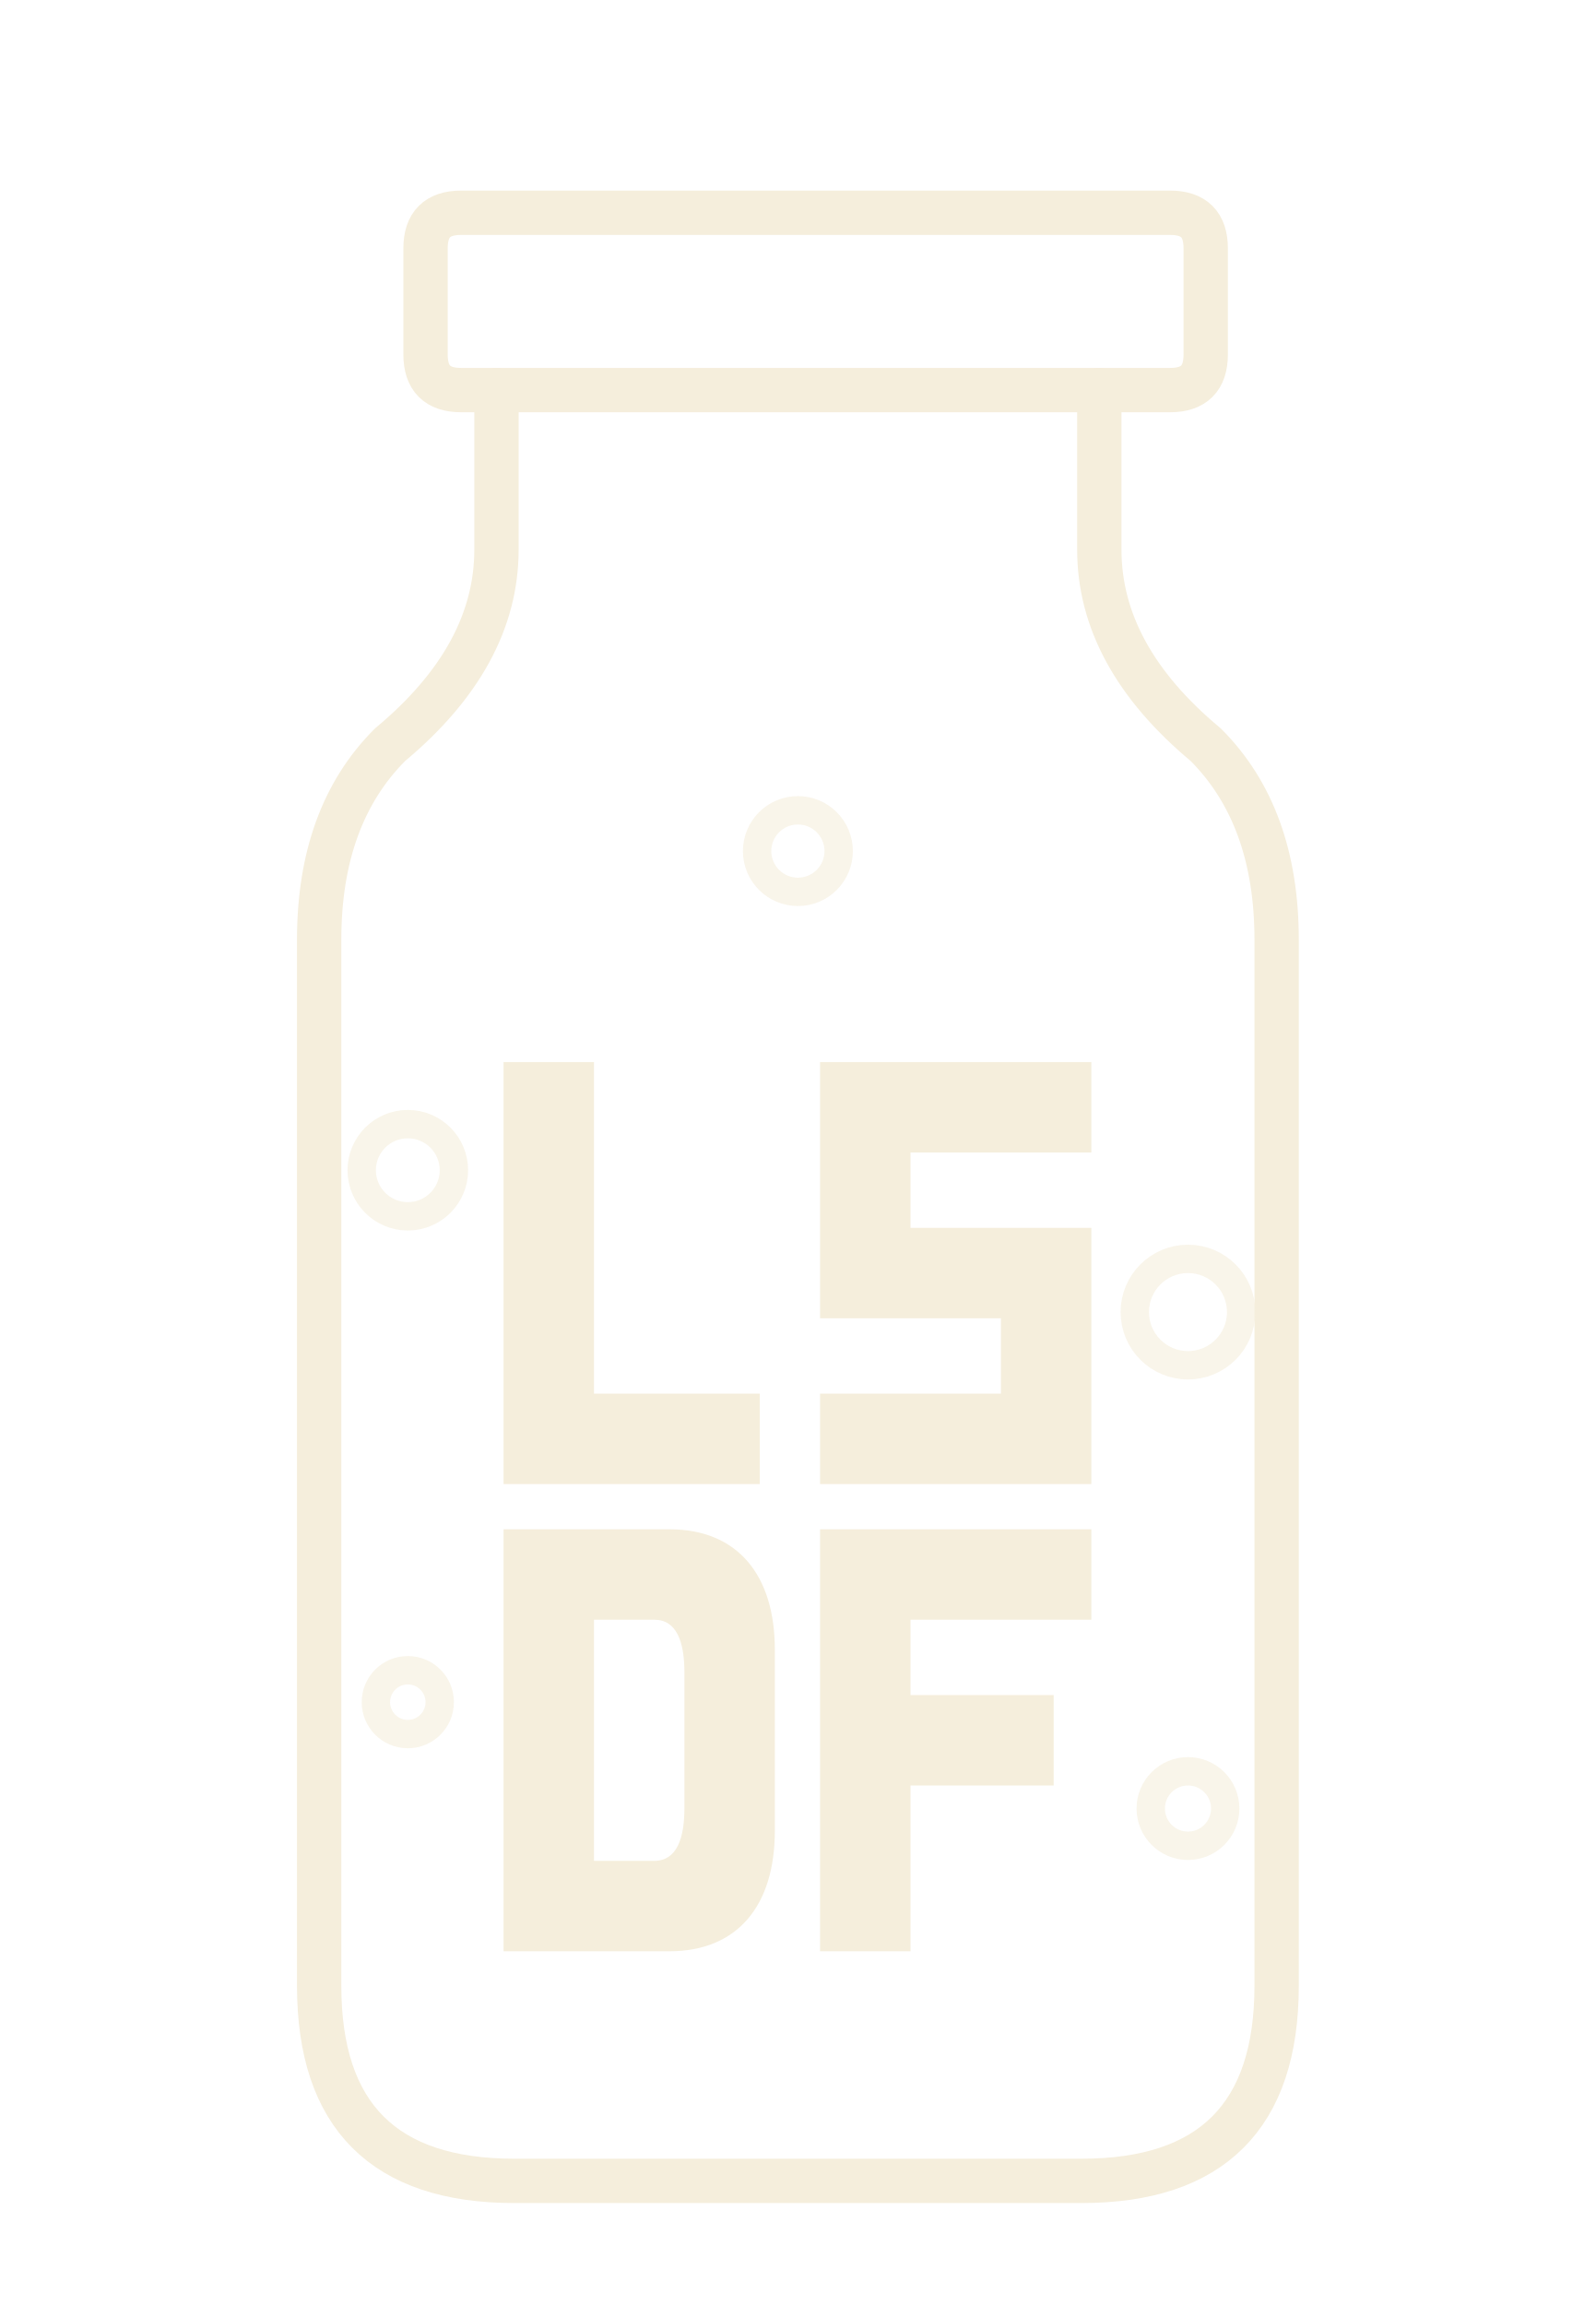
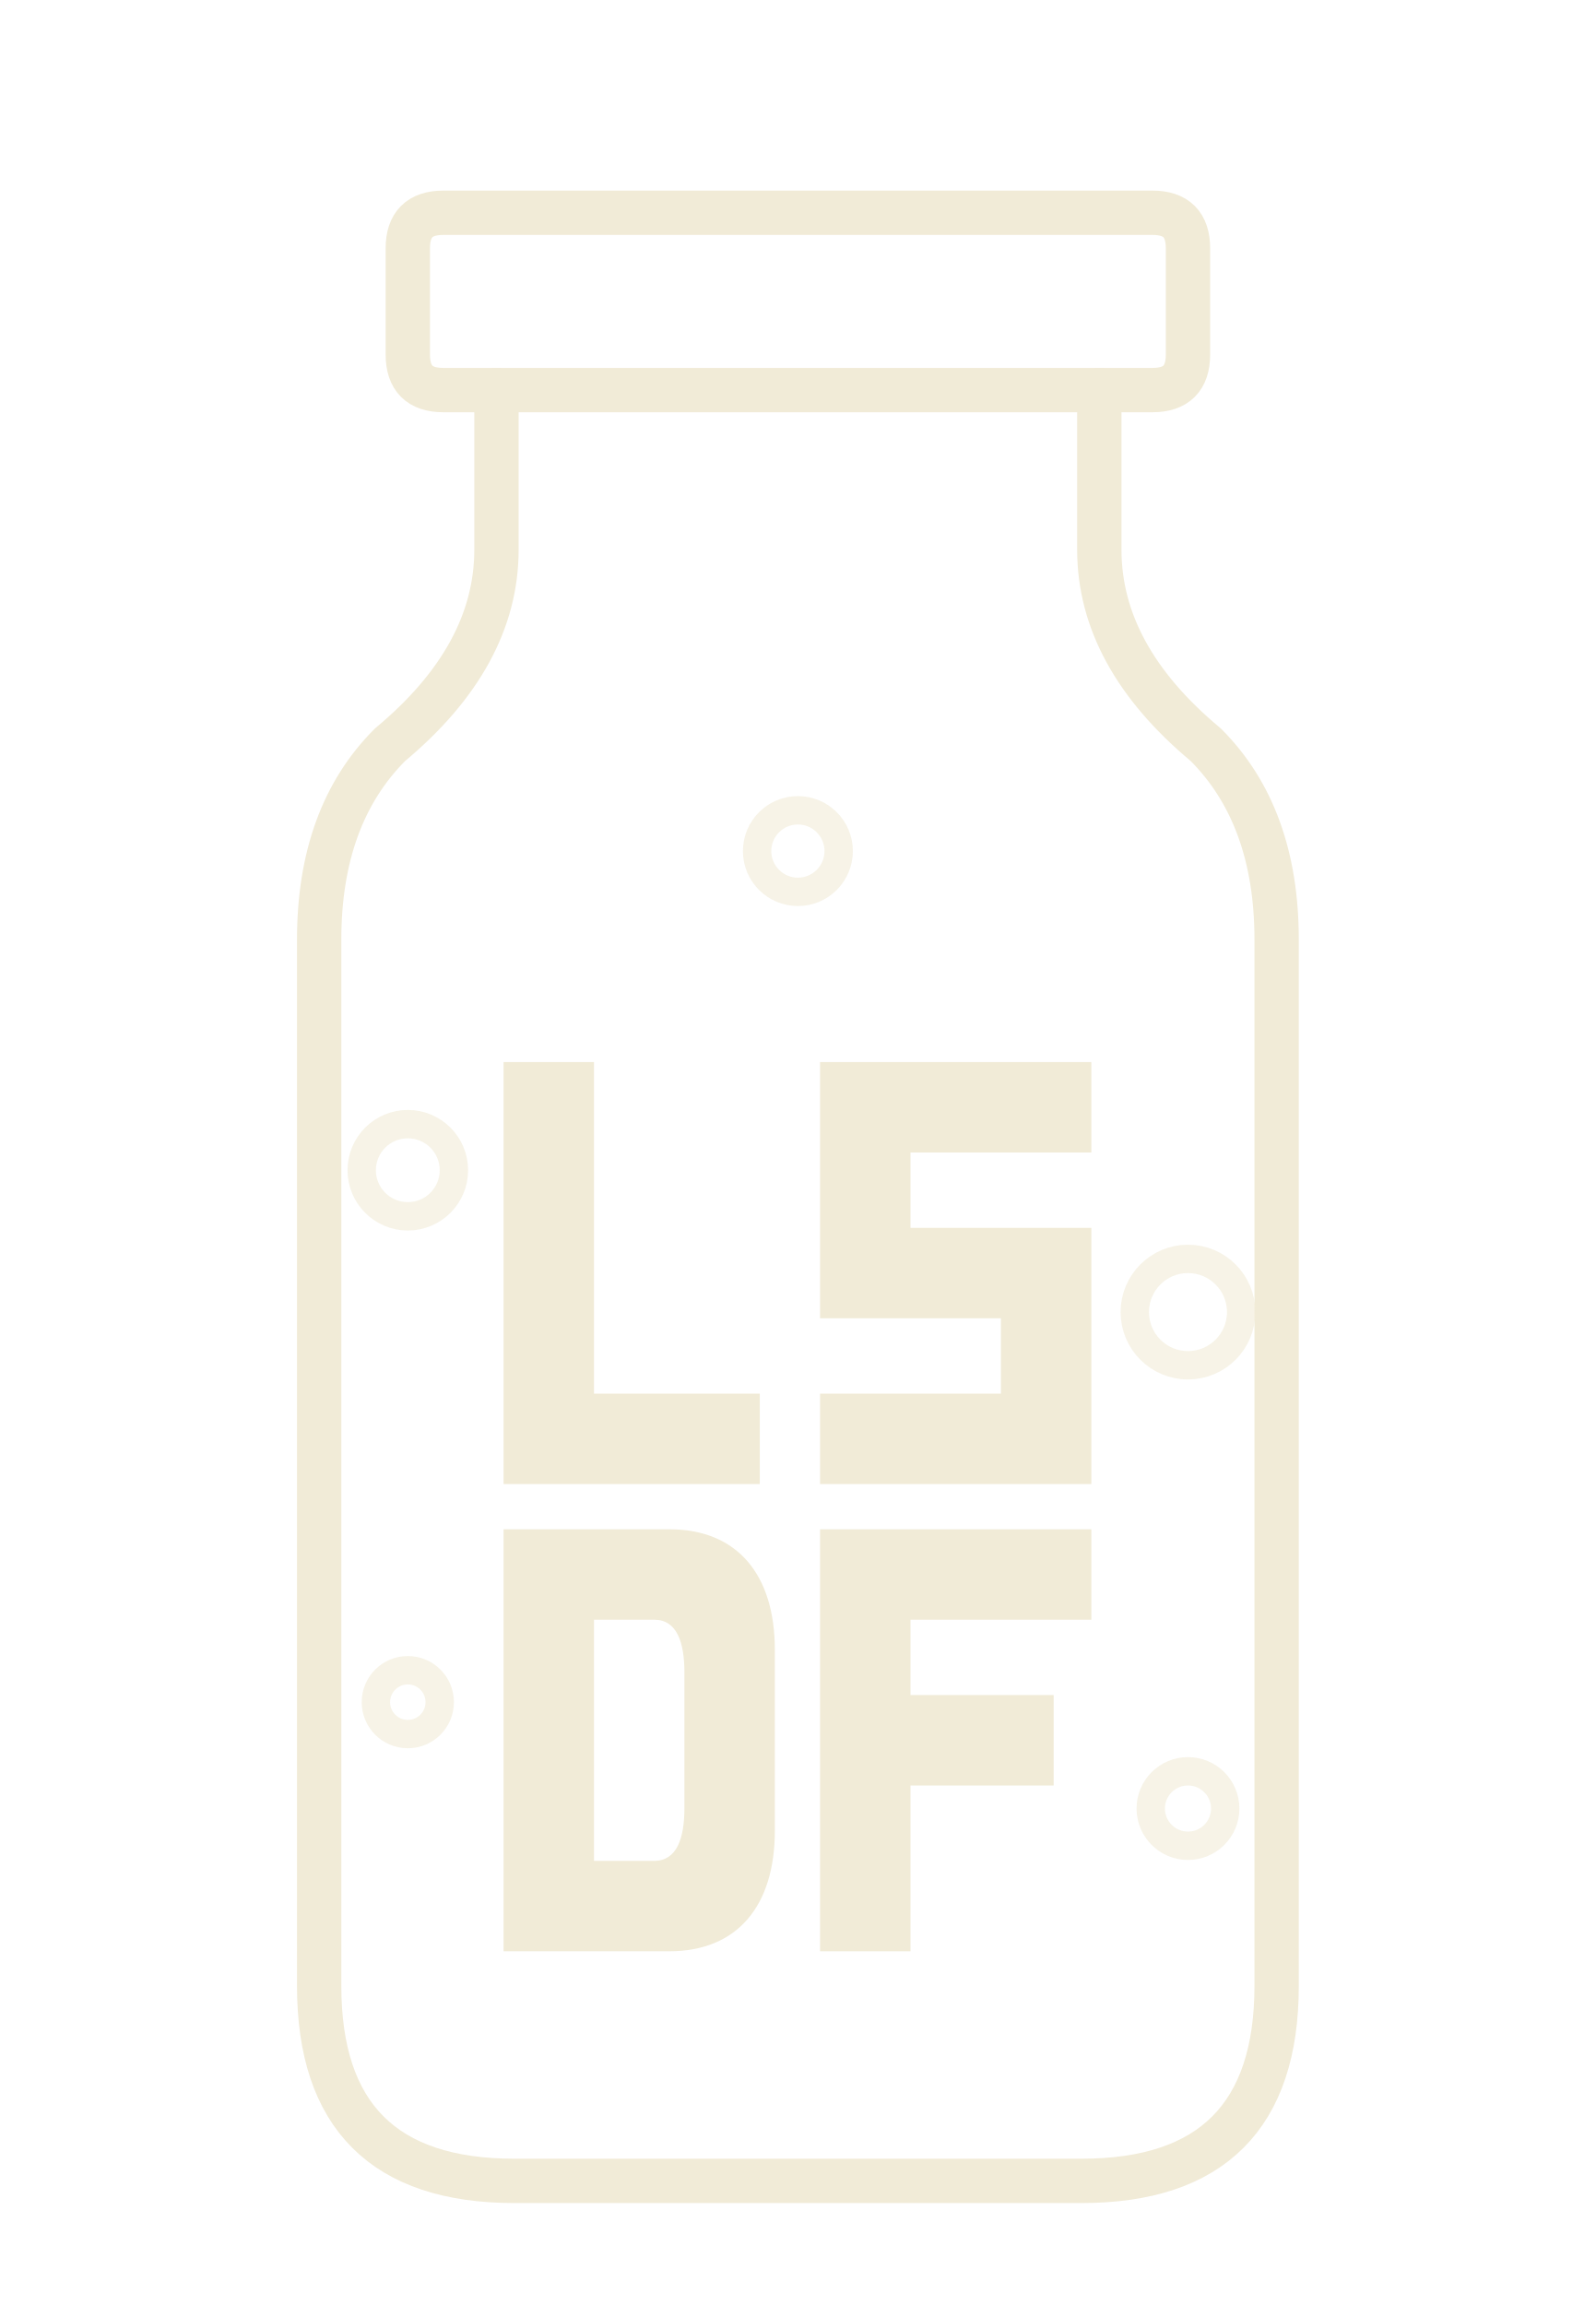
- <svg xmlns="http://www.w3.org/2000/svg" viewBox="0 0 90 130" width="90" height="130" fill="#f5eedc" fill-rule="evenodd" color="#f5eedc">
+ <svg xmlns="http://www.w3.org/2000/svg" viewBox="0 0 90 130" width="90" height="130" fill="#f1ebd7" fill-rule="evenodd" color="#f1ebd7">
  <g fill="none" stroke="currentColor" stroke-width="2.5" stroke-linecap="round" stroke-linejoin="round">
    <path d="M28 22 V31 Q28 37 22 42 Q18 46 18 53 V112 Q18 123 29 123 H61 Q72 123 72 112 V53 Q72 46 68 42 Q62 37 62 31 V22" />
-     <path d="M26 12 H66 Q68 12 68 14 V20 Q68 22 66 22 H26 Q24 22 24 20 V14 Q24 12 26 12 Z" />
+     <path d="M25 12 H65 Q67 12 67 14 V20 Q67 22 65 22 H25 Q23 22 23 20 V14 Q23 12 25 12 Z" />
  </g>
  <circle cx="23" cy="66" r="2.6" fill="none" stroke="currentColor" stroke-width="1.6" opacity="0.6" />
  <circle cx="23" cy="96" r="1.8" fill="none" stroke="currentColor" stroke-width="1.6" opacity="0.6" />
  <circle cx="67" cy="74" r="3" fill="none" stroke="currentColor" stroke-width="1.6" opacity="0.6" />
  <circle cx="67" cy="102" r="2.1" fill="none" stroke="currentColor" stroke-width="1.6" opacity="0.6" />
  <circle cx="45" cy="48" r="2.3" fill="none" stroke="currentColor" stroke-width="1.6" opacity="0.6" />
  <g transform="translate(28.4 59.9) scale(0.85)">
    <path d="M0 0 H6 V22 H17 V28 H0 Z" transform="translate(0 0)" />
    <path d="M18 0 H0 V17 H12 V22 H0 V28 H18 V11 H6 V6 H18 Z" transform="translate(21 0)" />
    <path d="M0 0 H11 C15.5 0 18 3 18 8 V20 C18 25 15.5 28 11 28 H0 Z M6 6 V22 H10 C11.5 22 12 20.5 12 18.5 V9.5 C12 7.5 11.5 6 10 6 Z" transform="translate(0 31)" />
    <path d="M0 0 H18 V6 H6 V11 H15.5 V17 H6 V28 H0 Z" transform="translate(21 31)" />
  </g>
</svg>
